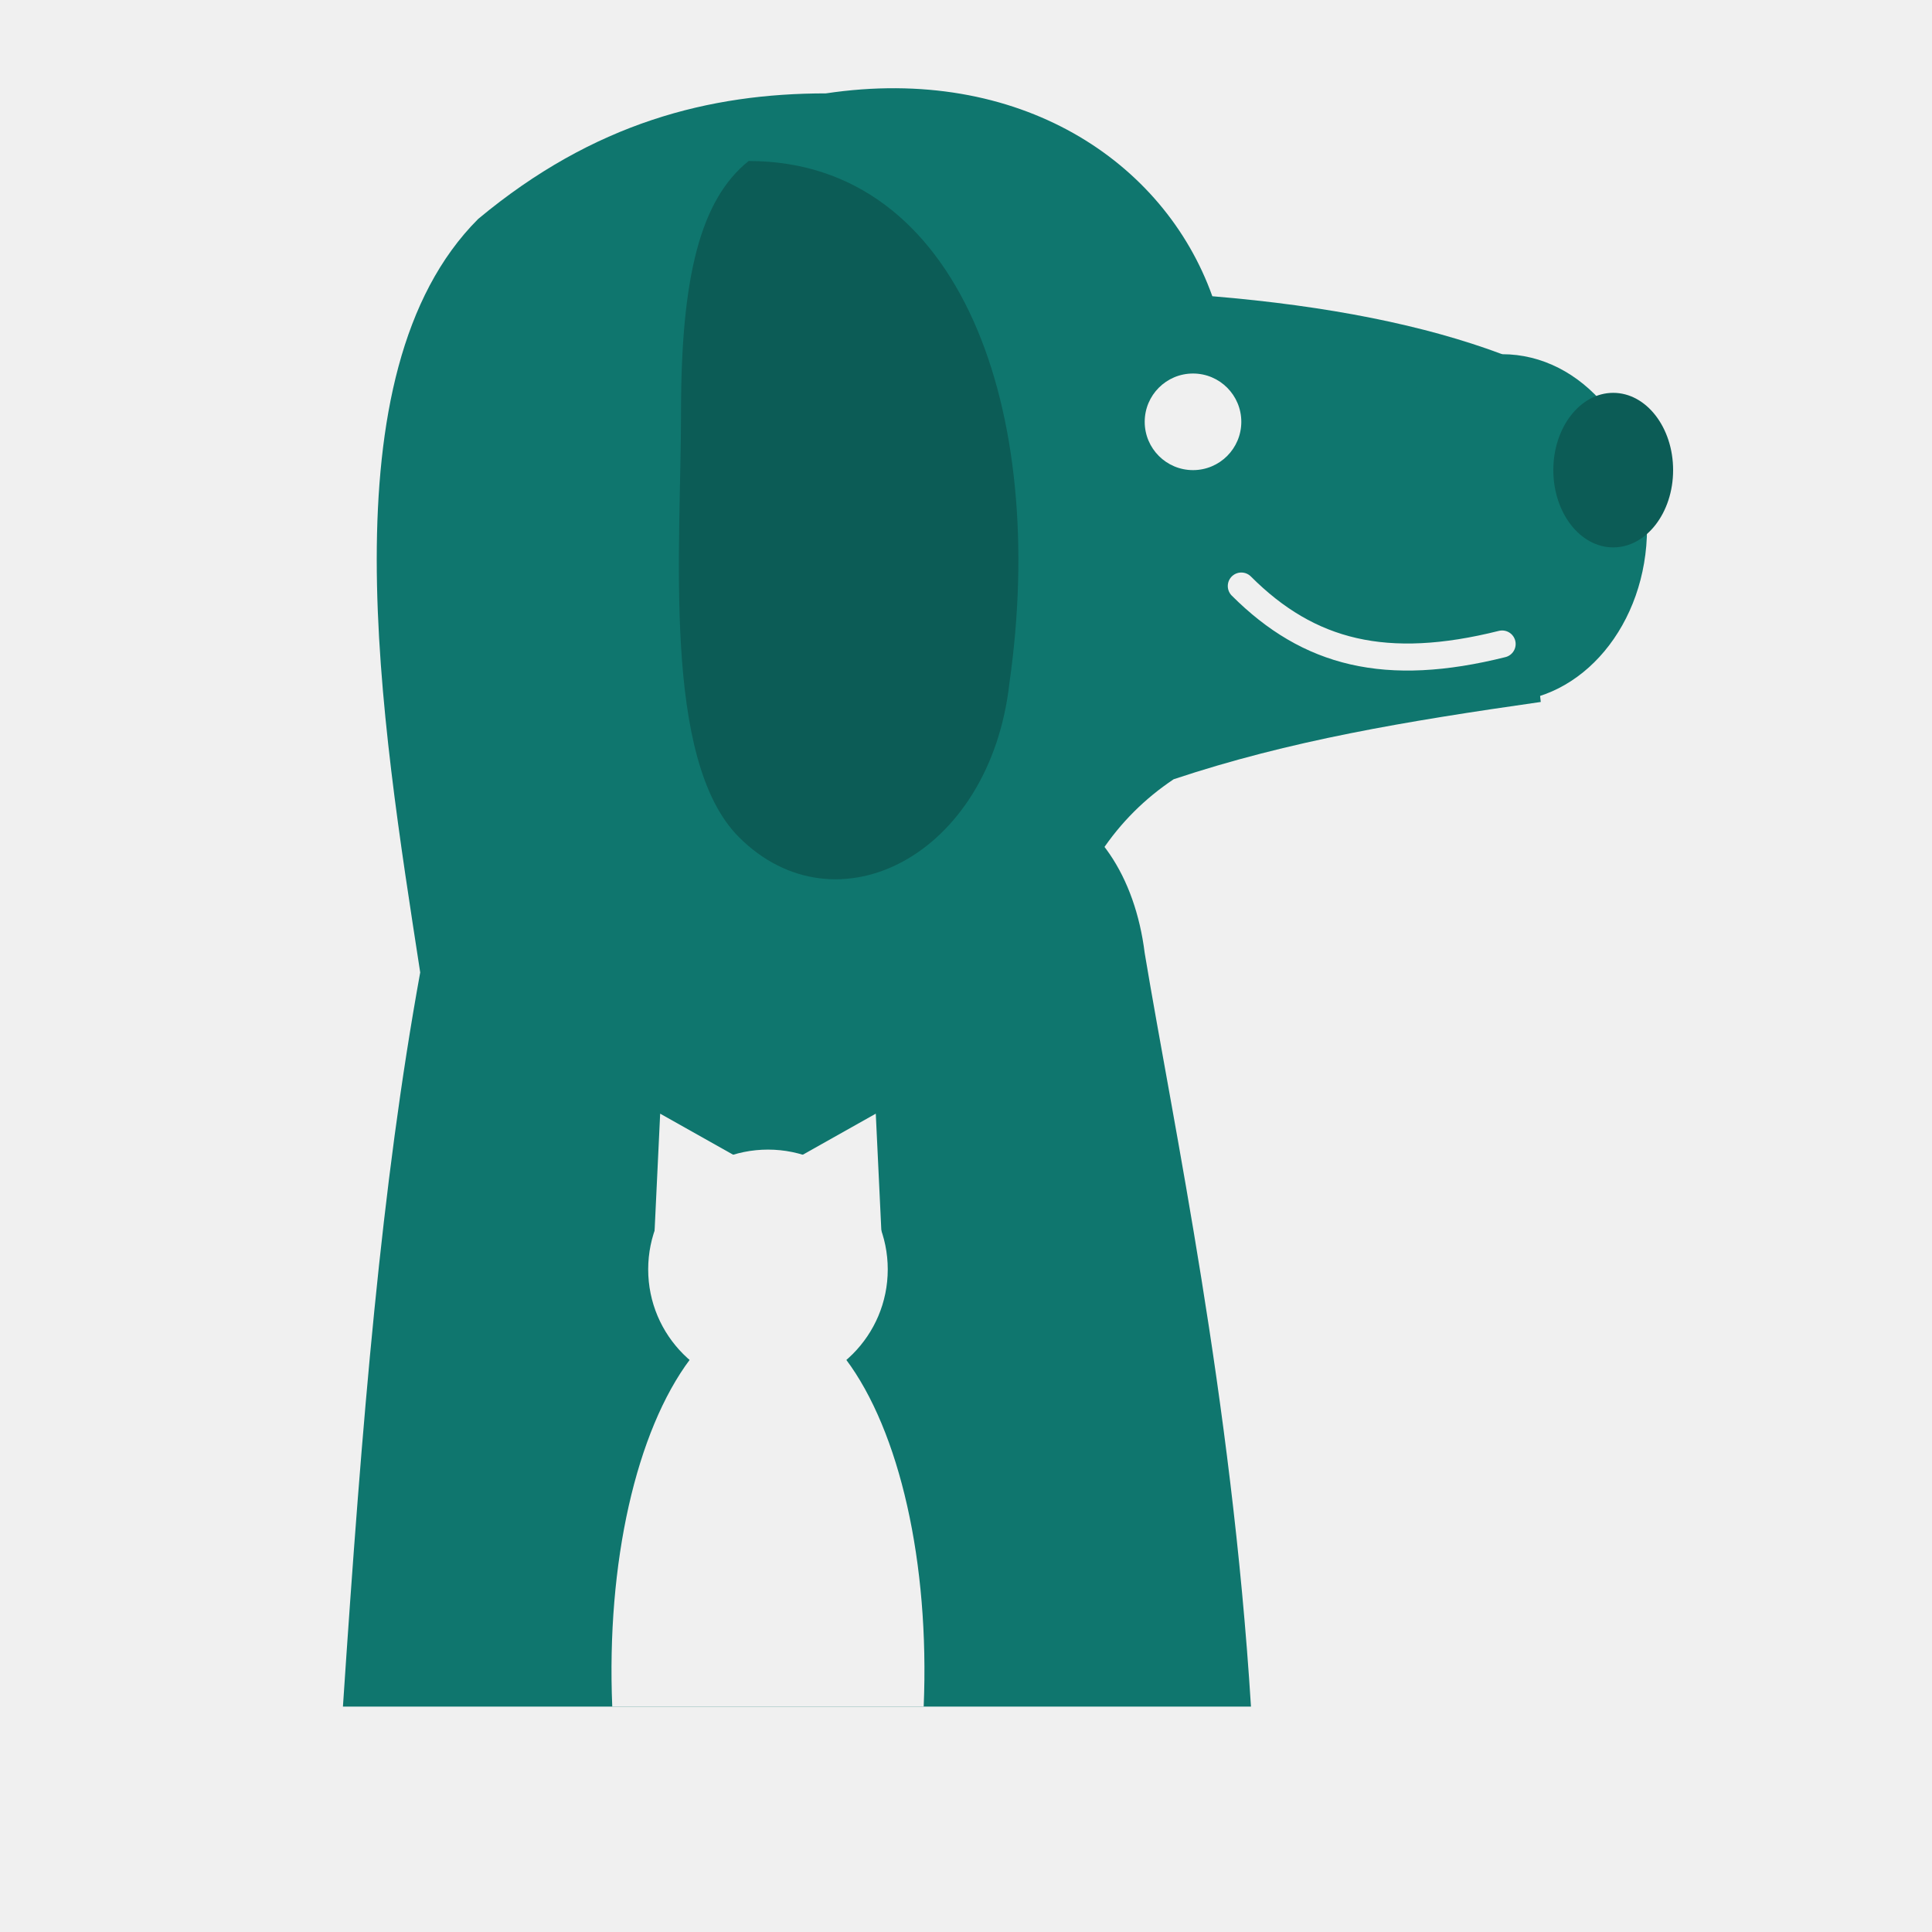
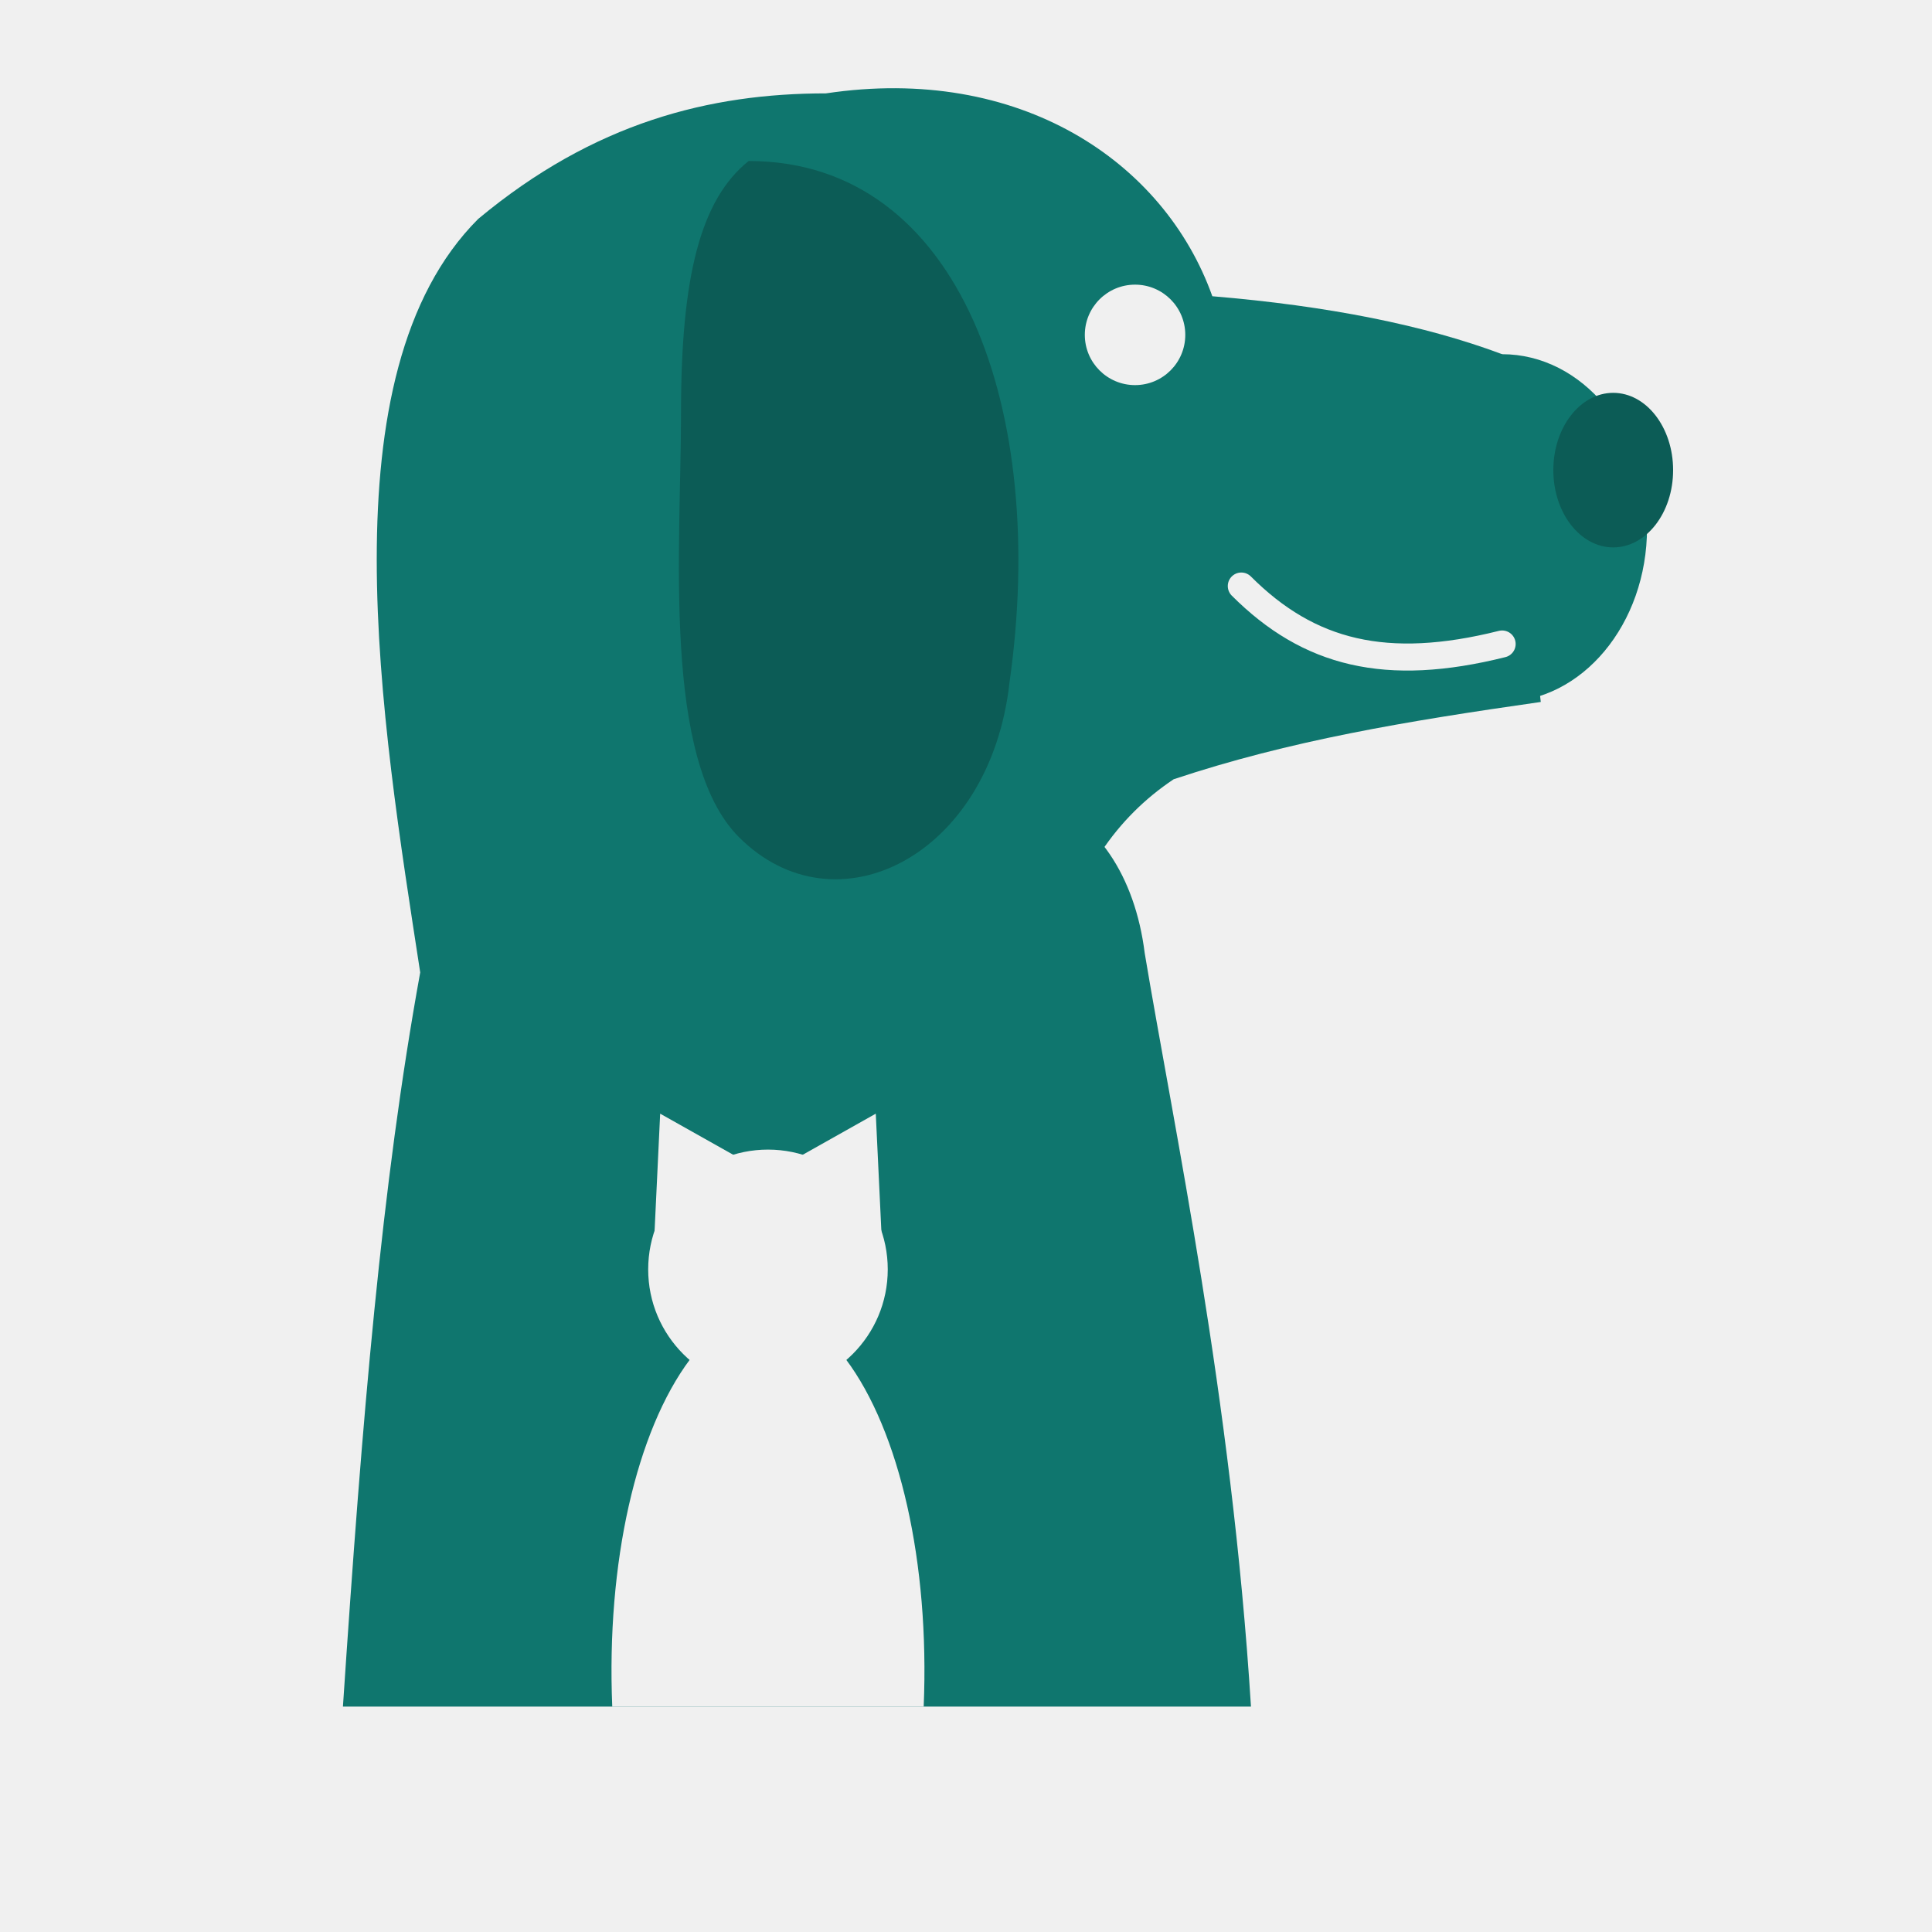
<svg xmlns="http://www.w3.org/2000/svg" viewBox="0 0 120 120">
  <defs>
    <mask id="k2" maskUnits="userSpaceOnUse" x="-20" y="-20" width="260" height="360">
      <rect x="-20" y="-20" width="260" height="360" fill="#fff" />
-       <circle cx="136" cy="67" r="5" fill="#000" />
+       <circle cx="130" cy="58" r="5.2" fill="#000" />
      <path d="M168 90 C156 93 148 91 141 84" fill="none" stroke="#000" stroke-width="2.8" stroke-linecap="round" />
      <g transform="translate(92 200) scale(.62) translate(-30 -100)">
        <g fill="#000">
          <circle cx="30" cy="27" r="20" />
          <path d="M11 22 L12 1 L28 10 Z" />
          <path d="M49 22 L48 1 L32 10 Z" />
          <path d="M17 42 C8 54 3 76 4 100 L56 100 C57 76 52 54 43 42 Z" />
        </g>
      </g>
    </mask>
  </defs>
  <g transform="translate(-7.5 -14) scale(.6)">
    <g mask="url(#k2)">
      <g fill="#0f766e">
        <path d="M56 124 C52 98 46 62 62 46 C74 36 86 33 98 33 C118 30 133 40 138 54 C150 55 160 57 168 60 L172 96 C158 98 146 100 134 104 C128 108 124 114 122 122 L100 134 Z" />
        <ellipse cx="168" cy="78" rx="15" ry="18" />
        <path d="M56 124 C52 146 50 170 48 200 L142 200 C140 168 134 140 131 122 C130 114 126 108 120 106 L100 96 Z" />
        <ellipse cx="179.5" cy="72" rx="6.2" ry="8" fill="#0c5c56" />
        <path fill="#0c5c56" d="M90 40 C112 40 121 66 117 94 C115 112 99 120 89 110 C81 102 83 80 83 66 C83 52 85 44 90 40 Z" />
      </g>
    </g>
  </g>
</svg>
